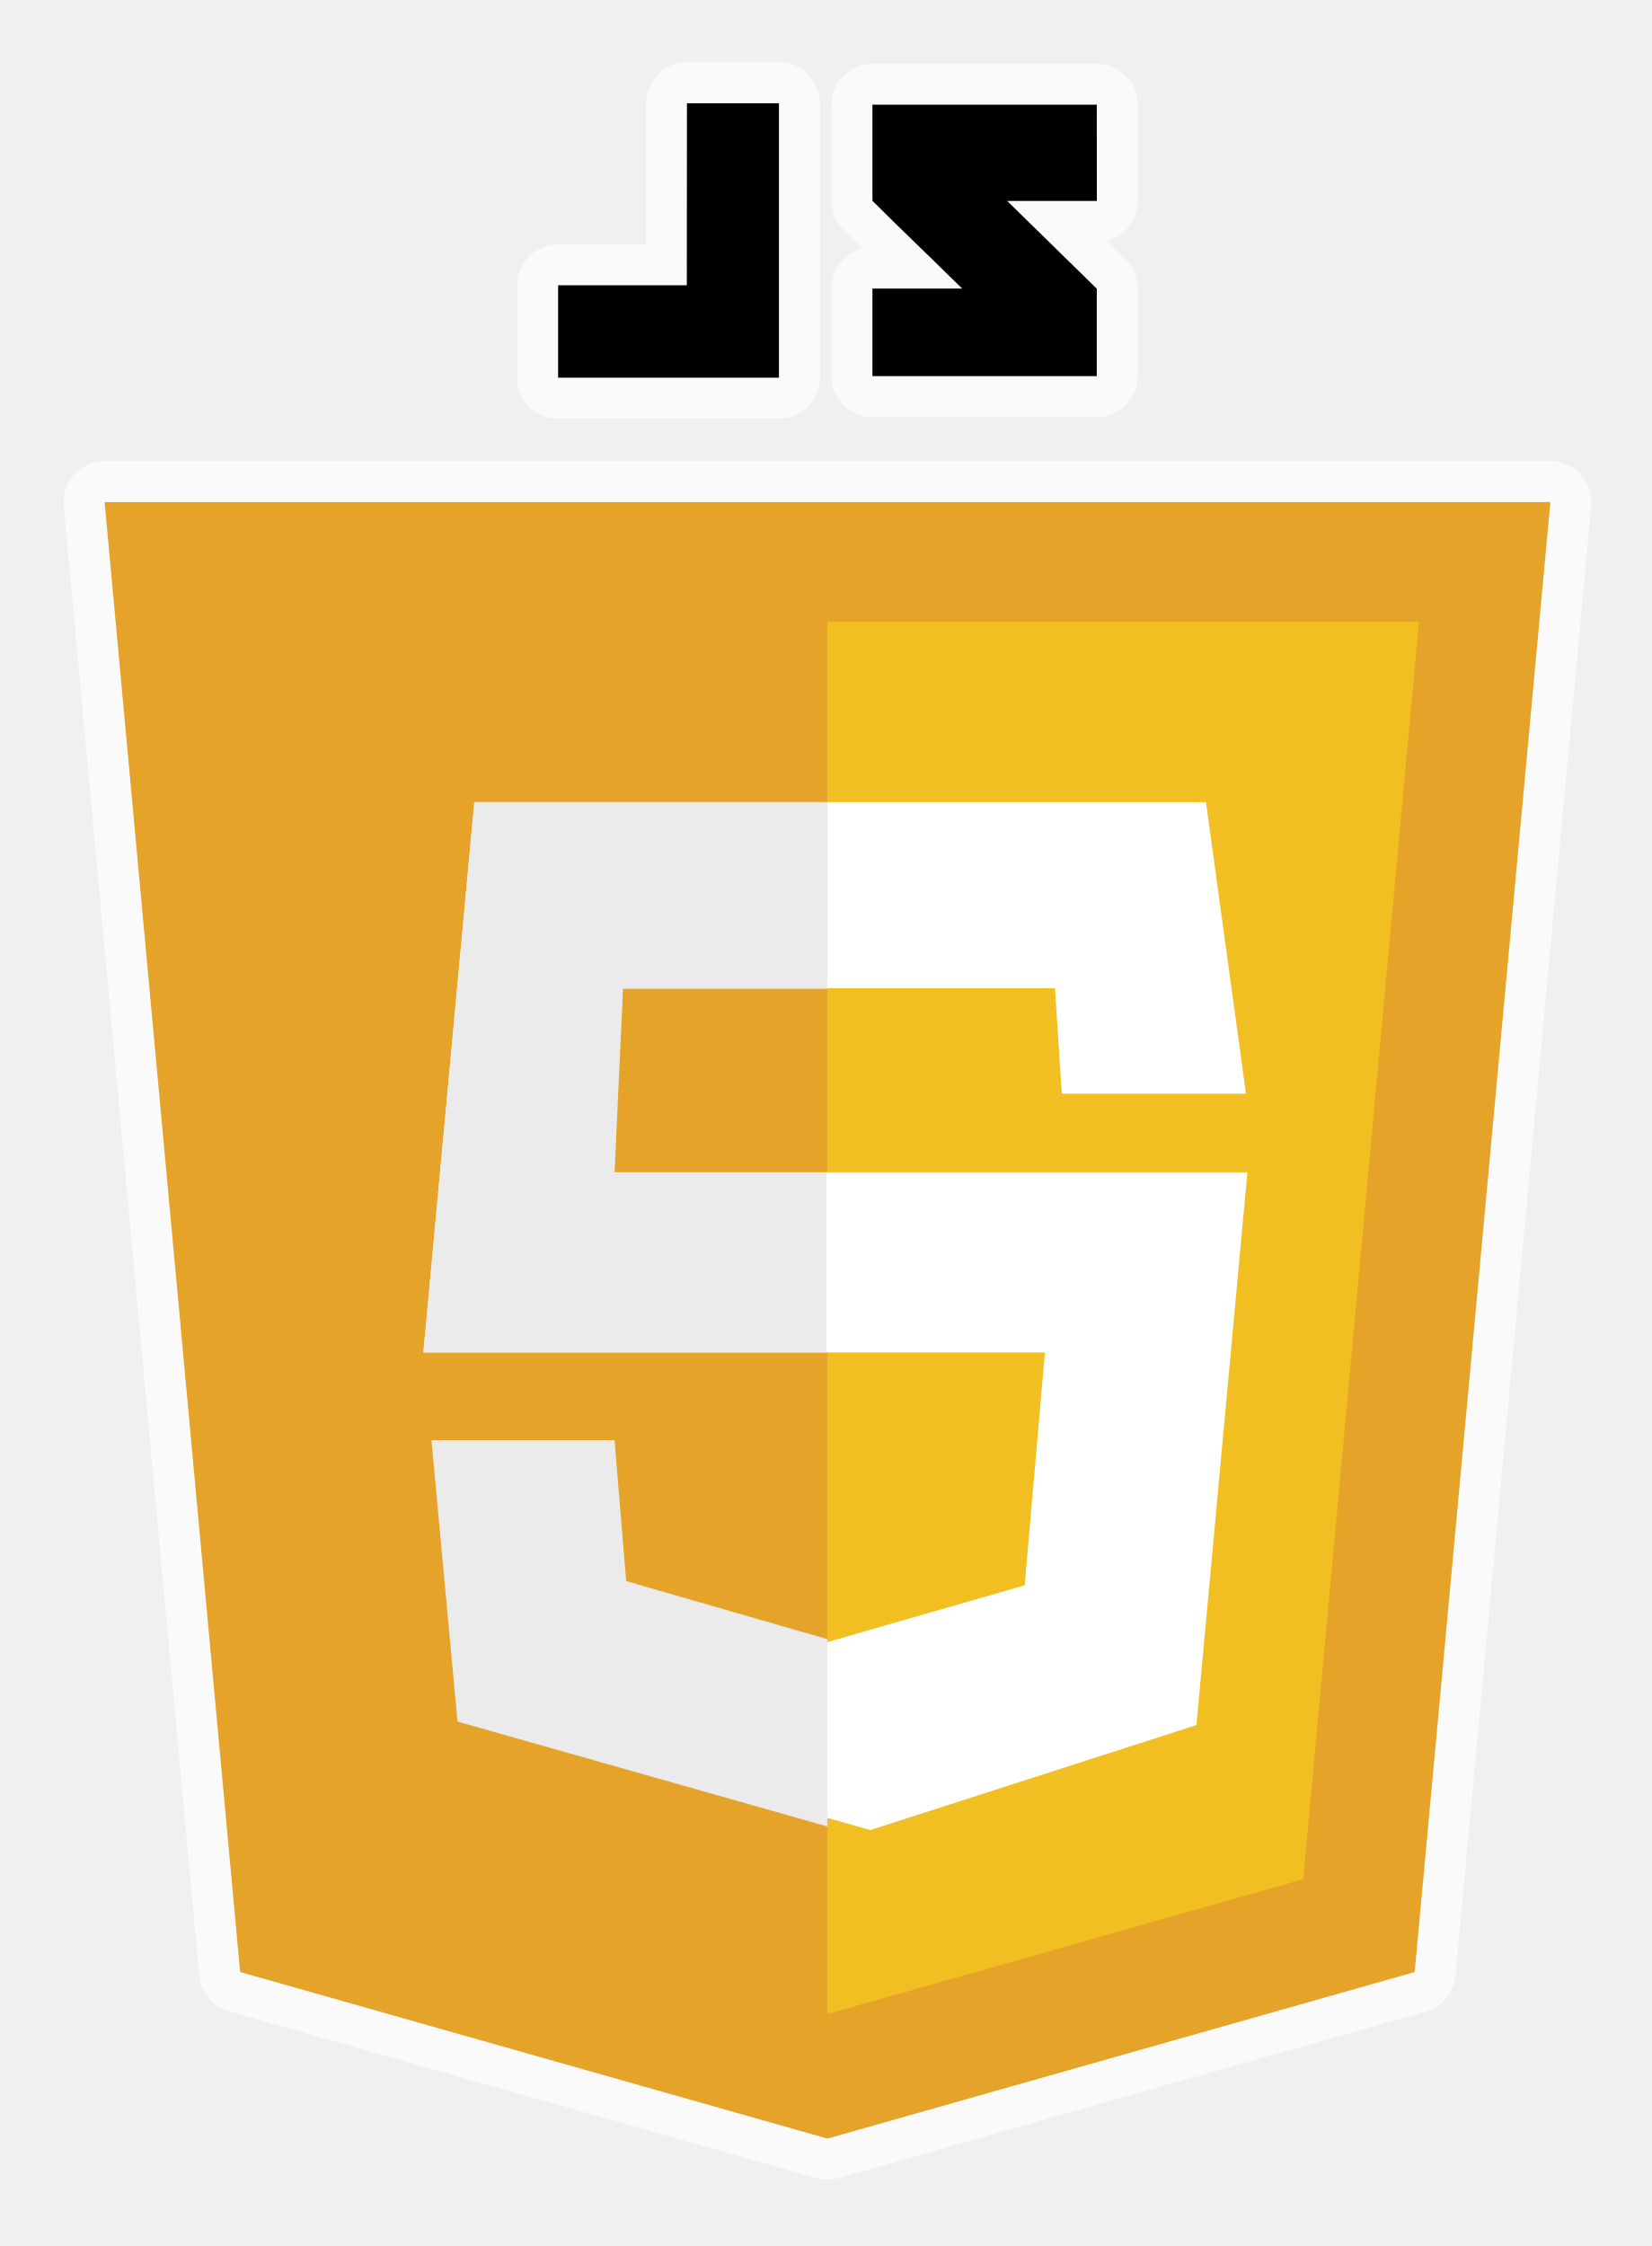
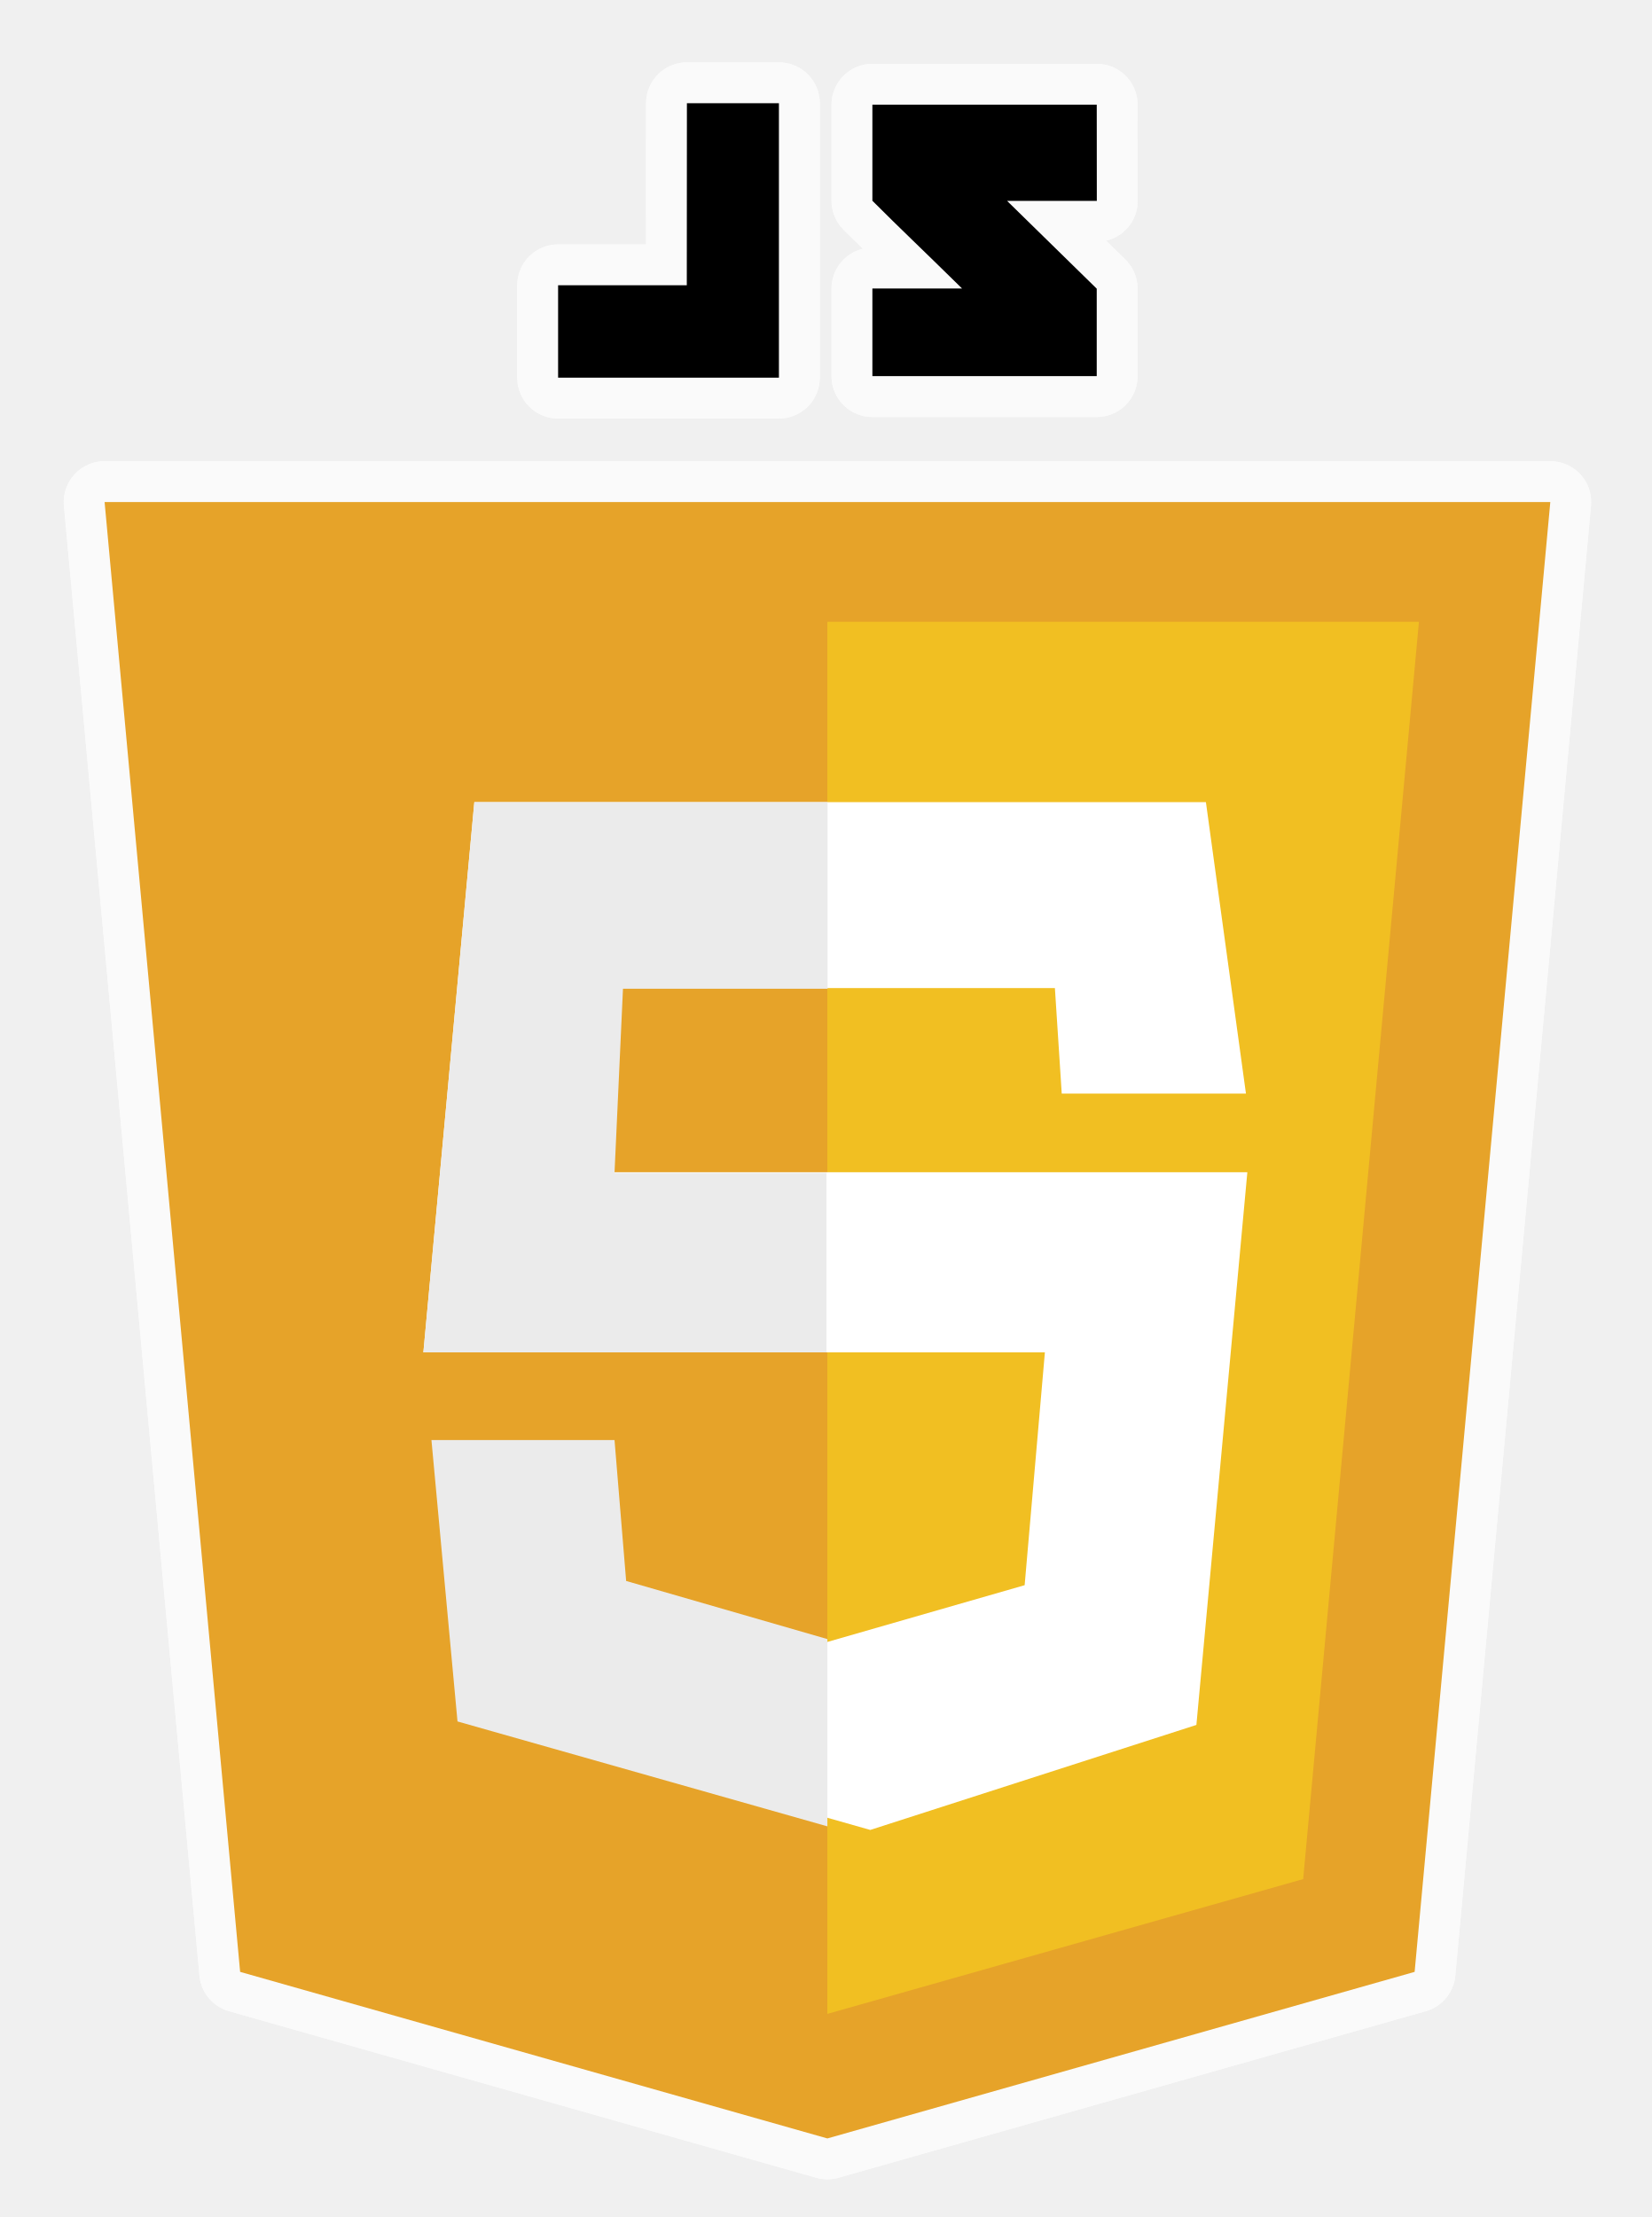
- <svg xmlns="http://www.w3.org/2000/svg" class="icon" viewBox="-18.05 -18.05 292.1 397.1" preserveAspectRatio="xMidYMid">
+ <svg xmlns="http://www.w3.org/2000/svg" viewBox="-18.05 -18.05 292 392" preserveAspectRatio="xMidYMid" stroke="#000" stroke-width=".004">
+   <g stroke-width="0" />
  <g stroke-linecap="round" stroke-linejoin="round" stroke="#fafafa" stroke-width="14.448">
    <path fill="#e6a329" d="M256.086 70.72H.445l23.966 259.887 103.841 29.452 103.842-29.452Z" />
    <path fill="#f1bf22" d="M128.252 91.893v246.143l84.136-23.836 20.467-222.307Z" />
    <path fill="#fff" d="M195.187 123.776H65.824l-9.01 97.295h109.9l-3.579 41.166-35.065 10.087-35.582-10.25-2.132-24.916H65.824l4.608 49.786 65.405 18.568 57.668-18.568 9.01-97.724H86.065l1.496-32.56h80.924l1.21 18.656h32.573Z" />
    <path fill="#ebebeb" d="M128.282 123.776H65.824l-9.01 97.295h71.279v-31.74h-37.48l1.497-32.56h36.172ZM90.613 236.569H58.24l4.608 49.76 65.405 18.548v-33.112L92.67 261.488Z" />
    <path d="M103.395 32.387H80.637v16.339h39.048V.202h-16.27ZM175.885.462h-39.673v16.986c5.297 5.298 8.06 7.846 15.863 15.519h-15.863v15.489h39.67V32.993l-15.848-15.519h15.863Z" />
    <path d="M256.086 70.72H.445l23.966 259.887 103.841 29.452 103.842-29.452Zm-152.69-38.333h-22.76v16.339h39.049V.202h-16.27ZM175.883.462h-39.672v16.986c5.297 5.298 8.06 7.846 15.863 15.519h-15.863v15.489h39.67V32.993l-15.848-15.519h15.863Z" fill="none" />
  </g>
  <path fill="#e6a329" d="M256.086 70.72H.445l23.966 259.887 103.841 29.452 103.842-29.452Z" />
  <path fill="#f1bf22" d="M128.252 91.893v246.143l84.136-23.836 20.467-222.307Z" />
  <path fill="#fff" d="M195.187 123.776H65.824l-9.01 97.295h109.9l-3.579 41.166-35.065 10.087-35.582-10.25-2.132-24.916H65.824l4.608 49.786 65.405 18.568 57.668-18.568 9.01-97.724H86.065l1.496-32.56h80.924l1.21 18.656h32.573Z" />
  <path fill="#ebebeb" d="M128.282 123.776H65.824l-9.01 97.295h71.279v-31.74h-37.48l1.497-32.56h36.172ZM90.613 236.569H58.24l4.608 49.76 65.405 18.548v-33.112L92.67 261.488Z" />
  <path d="M103.395 32.387H80.637v16.339h39.048V.202h-16.27ZM175.885.462h-39.673v16.986c5.297 5.298 8.06 7.846 15.863 15.519h-15.863v15.489h39.67V32.993l-15.848-15.519h15.863Z" />
</svg>
